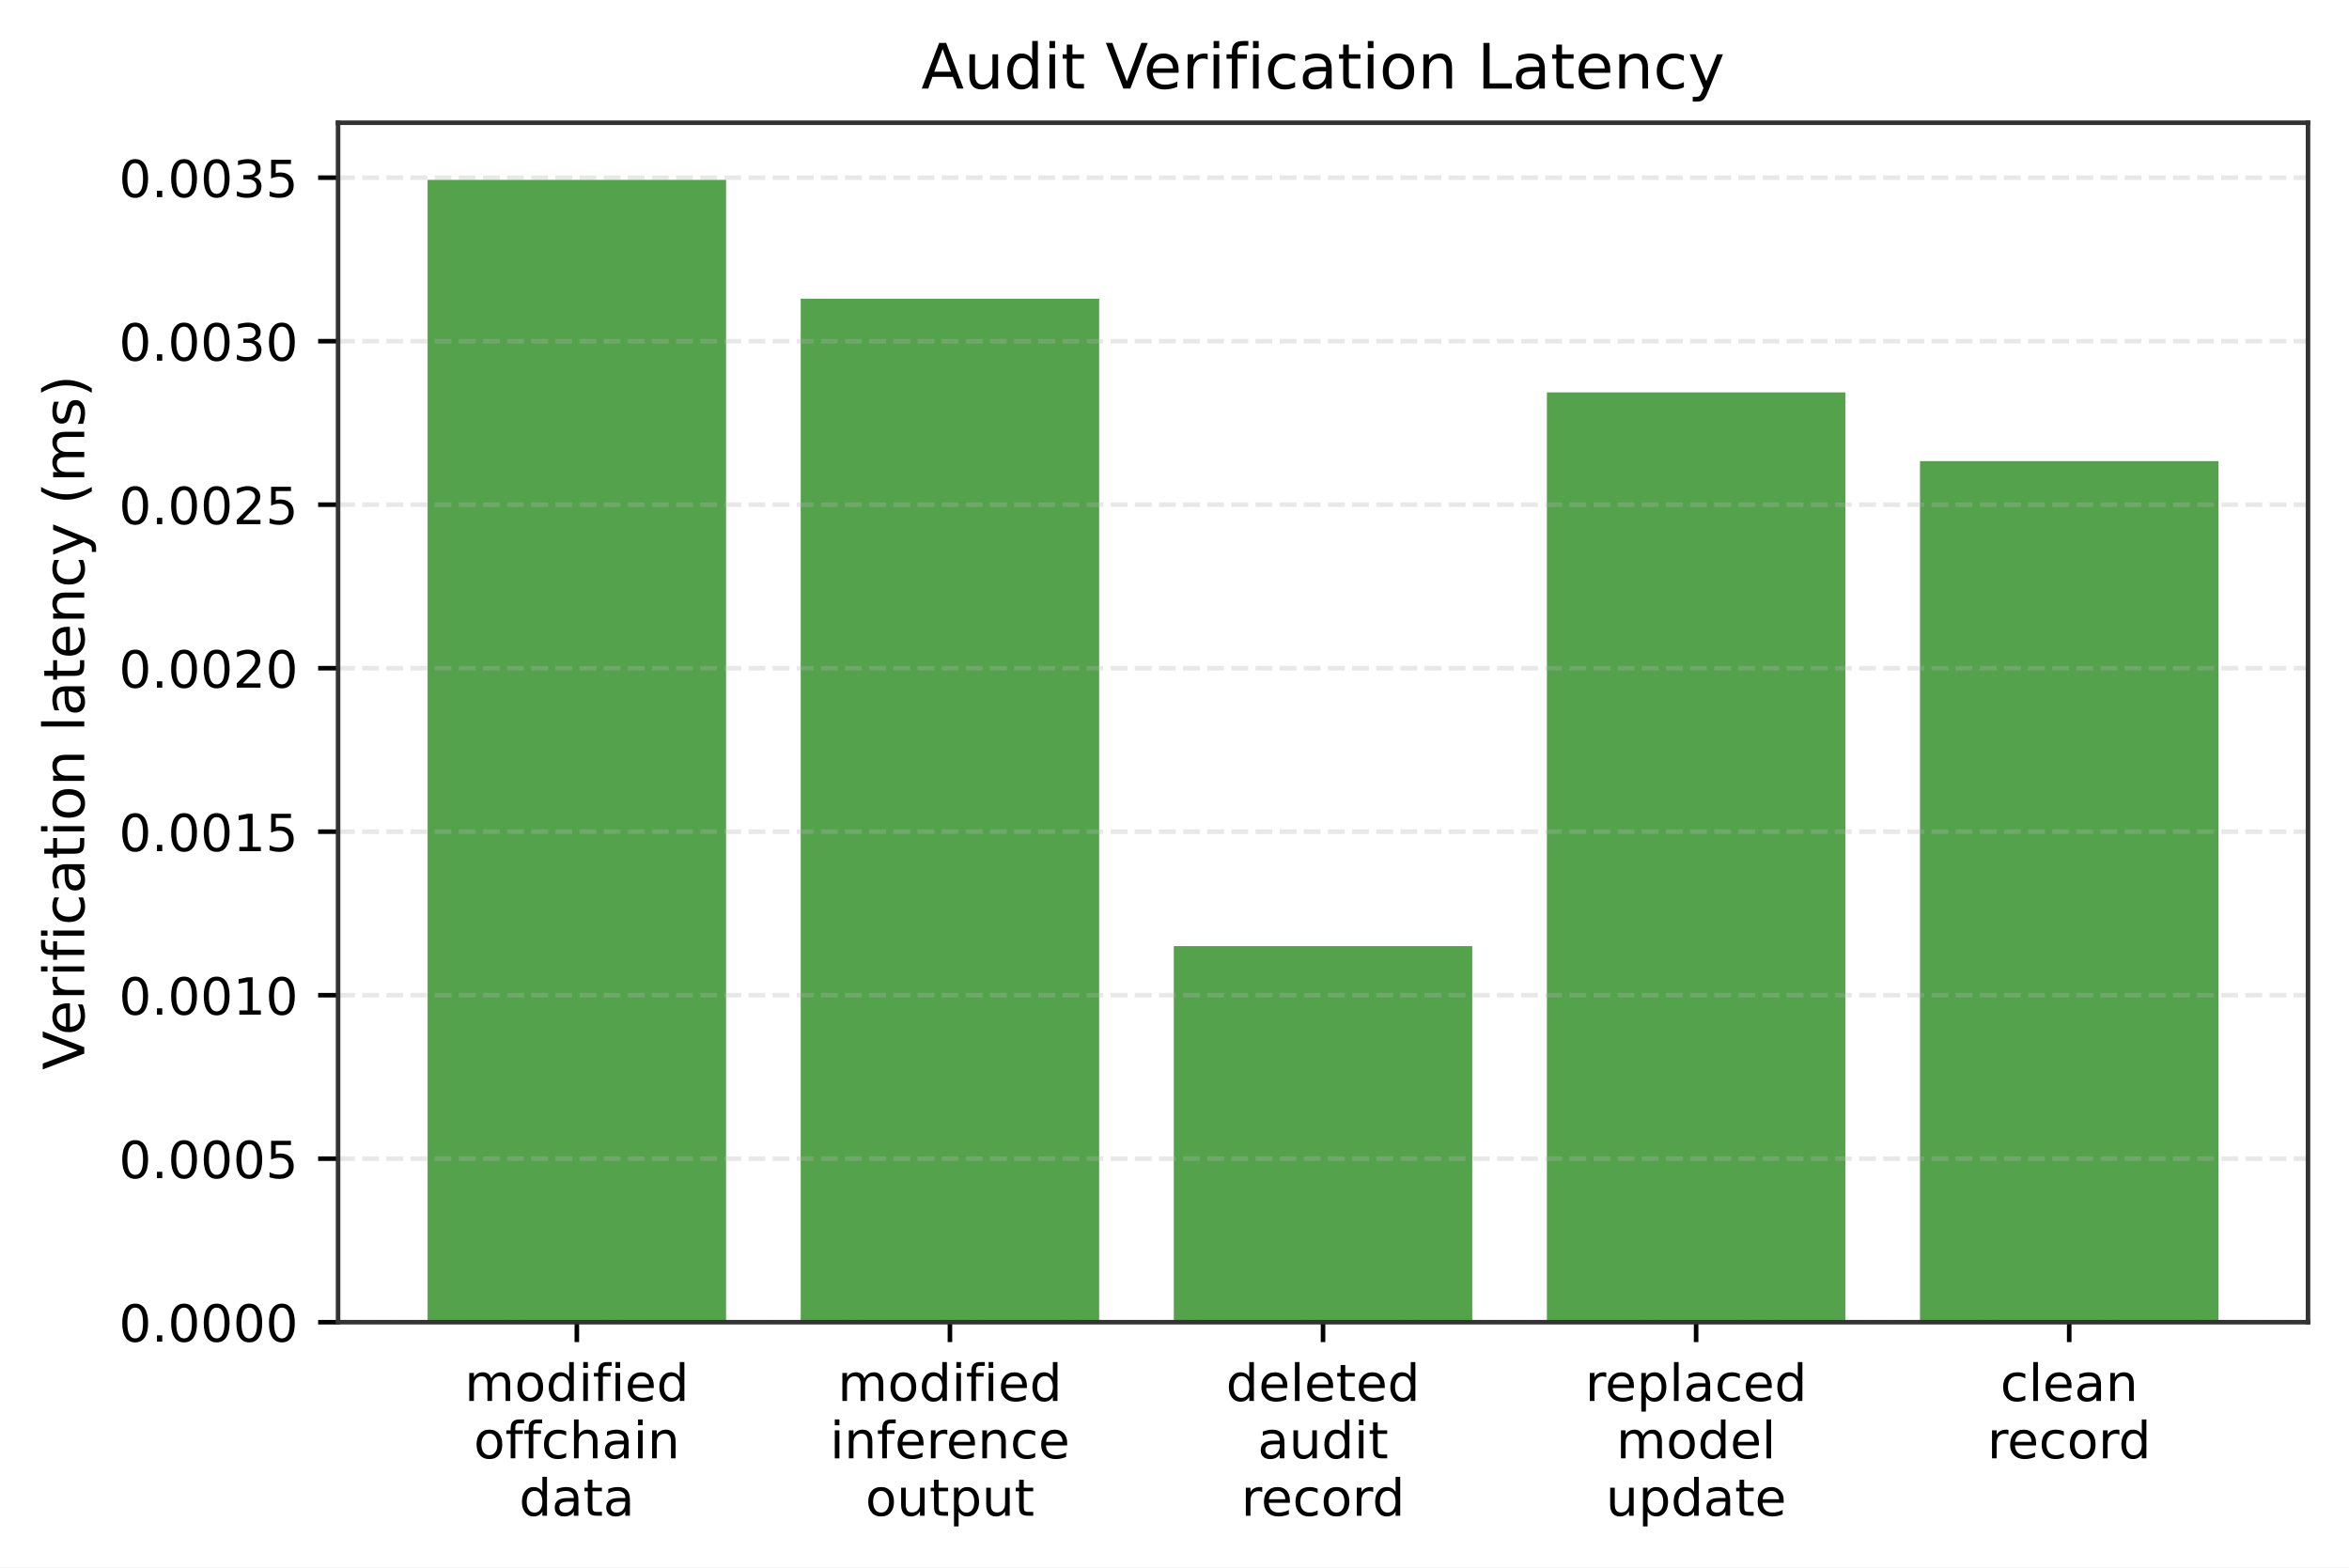
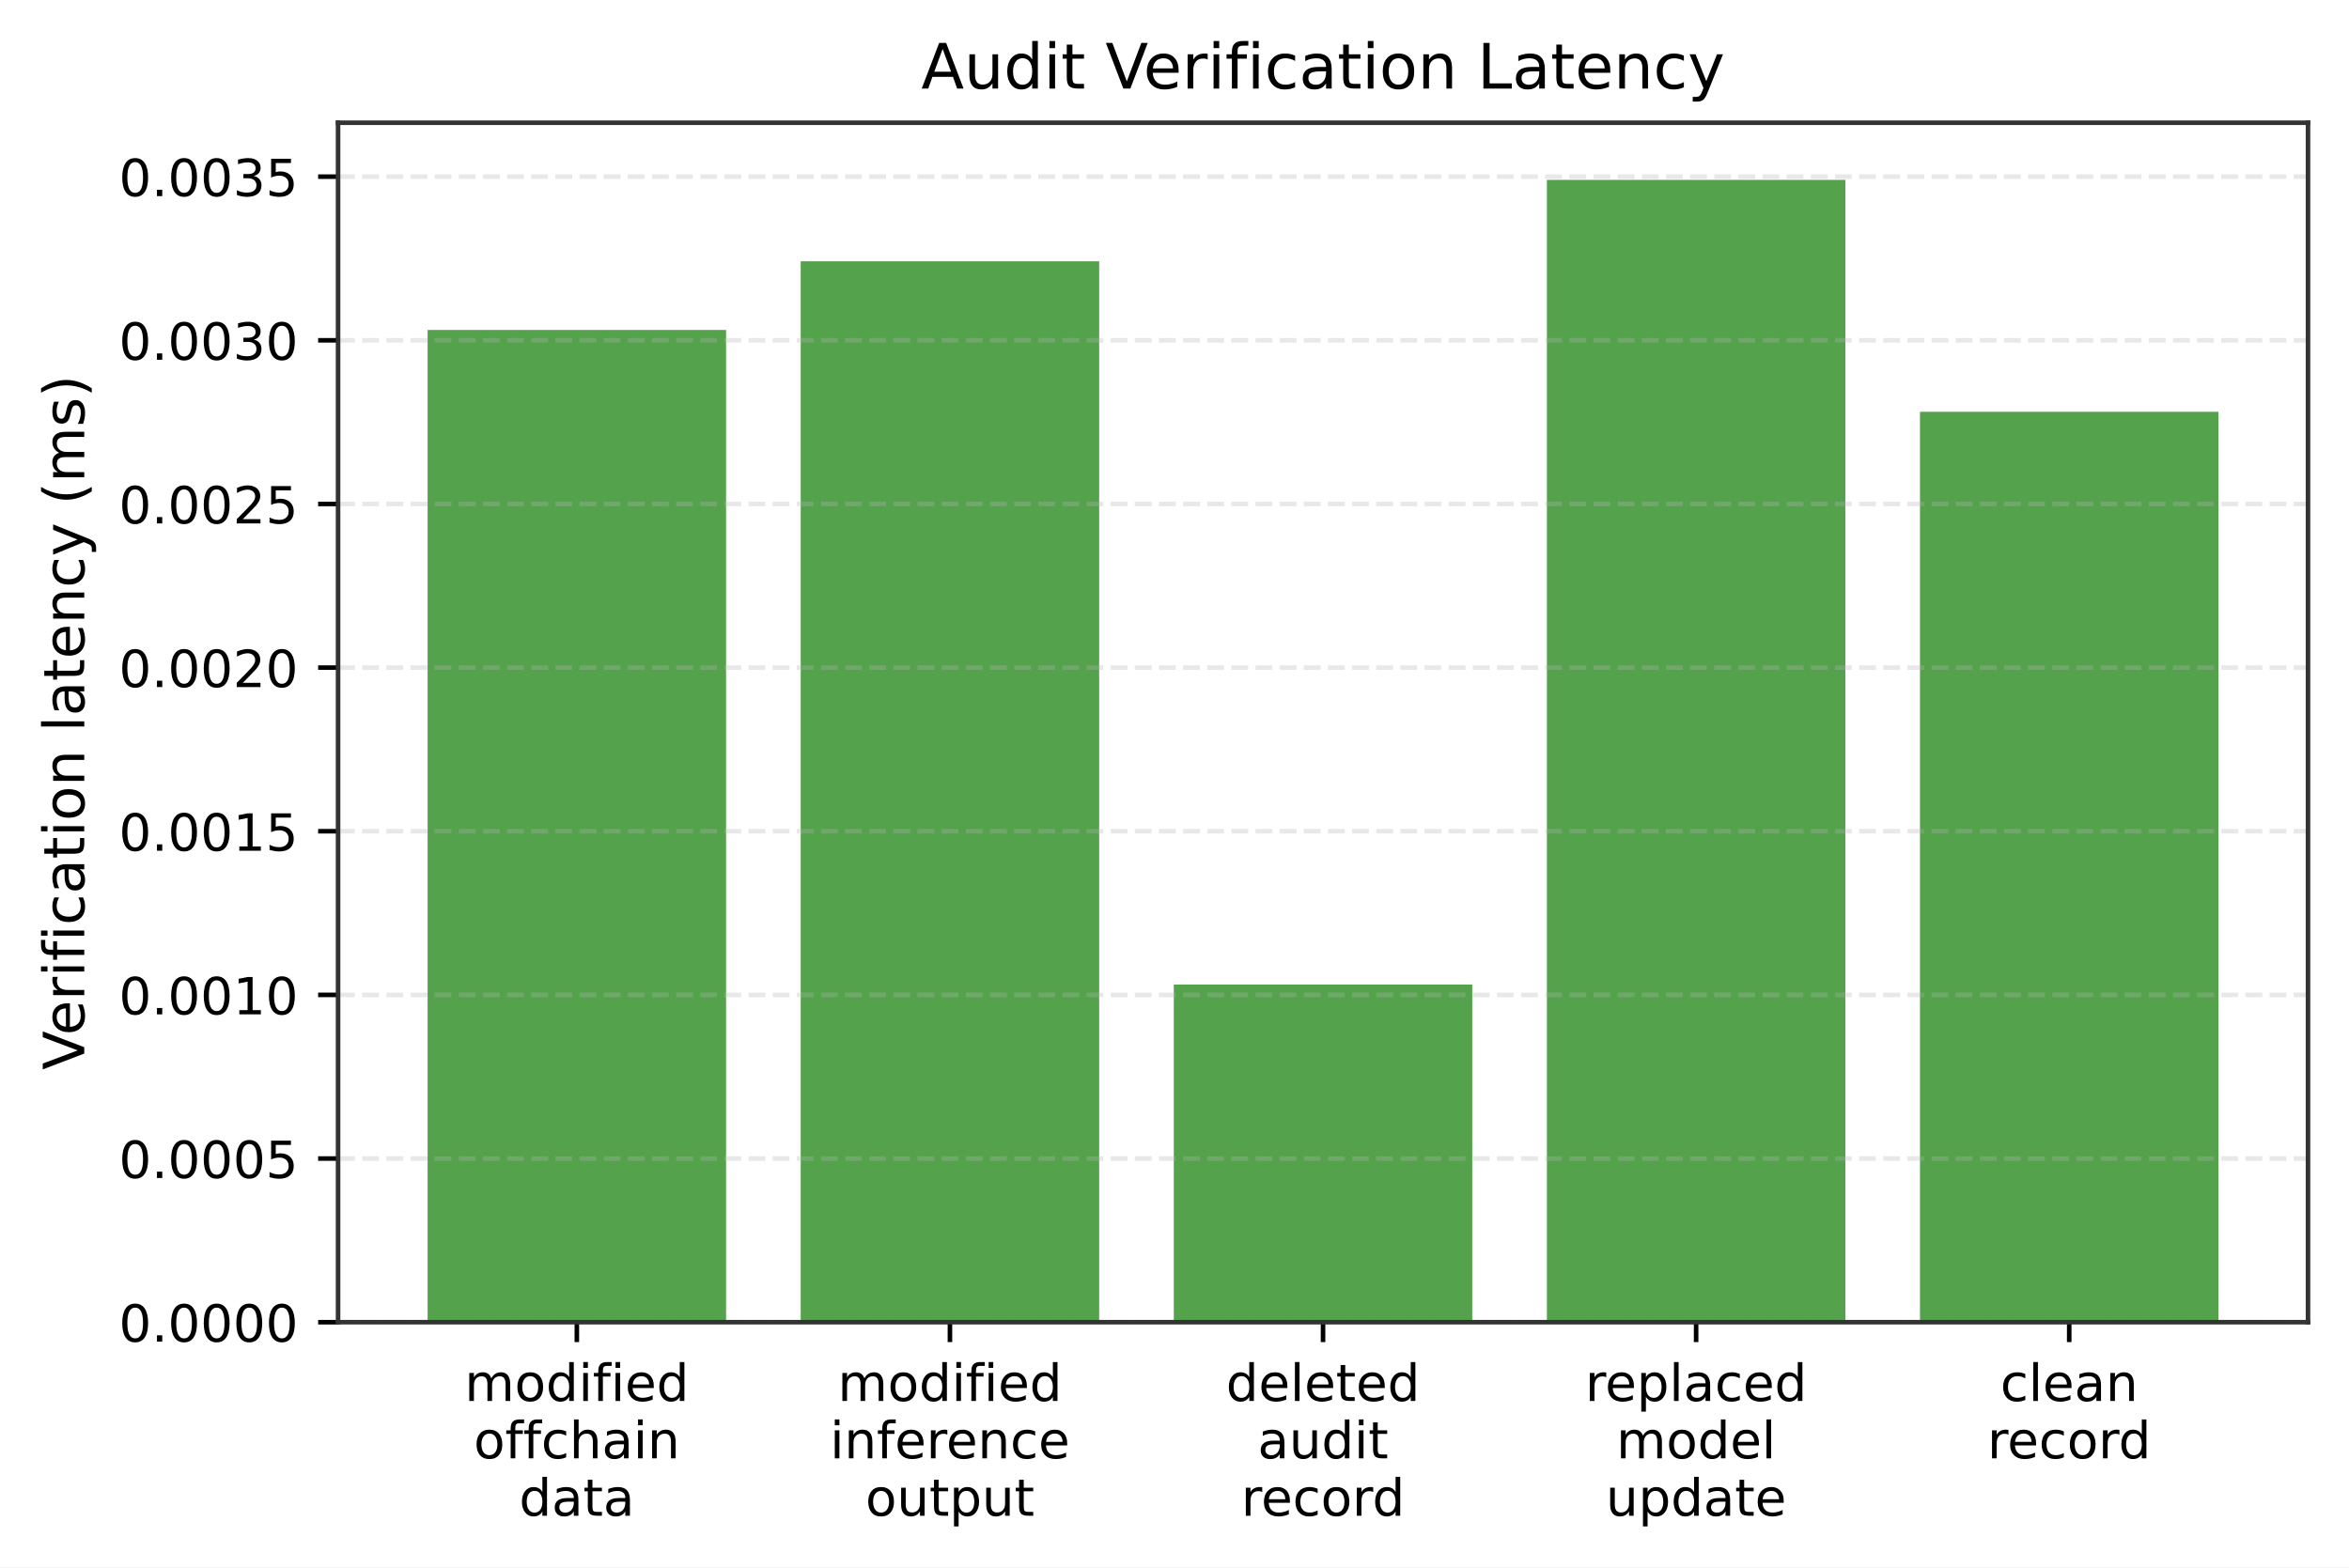
<svg xmlns="http://www.w3.org/2000/svg" xmlns:xlink="http://www.w3.org/1999/xlink" width="412.53pt" height="275.297pt" viewBox="0 0 412.53 275.297" version="1.1">
  <defs>
    <style type="text/css">*{stroke-linejoin: round; stroke-linecap: butt}</style>
  </defs>
  <g id="figure_1">
    <g id="patch_1">
      <path d="M 0 275.297  L 412.53 275.297  L 412.53 0  L 0 0  z " style="fill: #ffffff" />
    </g>
    <g id="axes_1">
      <g id="patch_2">
        <path d="M 59.37 232.23  L 405.33 232.23  L 405.33 21.558  L 59.37 21.558  z " style="fill: #ffffff" />
      </g>
      <g id="patch_3">
-         <path d="M 75.095 232.23  L 127.513 232.23  L 127.513 31.59  L 75.095 31.59  z " clip-path="url(#pdb77583ea5)" style="fill: #54a24b" />
+         <path d="M 75.095 232.23  L 127.513 232.23  L 127.513 57.956  L 75.095 57.956  z " clip-path="url(#pfa9a227dd2)" style="fill: #54a24b" />
      </g>
      <g id="patch_4">
-         <path d="M 140.618 232.23  L 193.036 232.23  L 193.036 52.459  L 140.618 52.459  z " clip-path="url(#pdb77583ea5)" style="fill: #54a24b" />
+         <path d="M 140.618 232.23  L 193.036 232.23  L 193.036 45.9  L 140.618 45.9  z " clip-path="url(#pfa9a227dd2)" style="fill: #54a24b" />
      </g>
      <g id="patch_5">
-         <path d="M 206.141 232.23  L 258.559 232.23  L 258.559 166.18  L 206.141 166.18  z " clip-path="url(#pdb77583ea5)" style="fill: #54a24b" />
+         <path d="M 206.141 232.23  L 258.559 232.23  L 258.559 172.925  L 206.141 172.925  z " clip-path="url(#pfa9a227dd2)" style="fill: #54a24b" />
      </g>
      <g id="patch_6">
-         <path d="M 271.663 232.23  L 324.082 232.23  L 324.082 68.923  L 271.663 68.923  z " clip-path="url(#pdb77583ea5)" style="fill: #54a24b" />
+         <path d="M 271.663 232.23  L 324.082 232.23  L 324.082 31.59  L 271.663 31.59  z " clip-path="url(#pfa9a227dd2)" style="fill: #54a24b" />
      </g>
      <g id="patch_7">
-         <path d="M 337.186 232.23  L 389.604 232.23  L 389.604 80.985  L 337.186 80.985  z " clip-path="url(#pdb77583ea5)" style="fill: #54a24b" />
+         <path d="M 337.186 232.23  L 389.604 232.23  L 389.604 72.33  L 337.186 72.33  z " clip-path="url(#pfa9a227dd2)" style="fill: #54a24b" />
      </g>
      <g id="matplotlib.axis_1">
        <g id="xtick_1">
          <g id="line2d_1">
            <defs>
-               <path id="mc93a5a108c" d="M 0 0  L 0 3.5  " style="stroke: #000000; stroke-width: 0.8" />
+               <path id="mc7b6592483" d="M 0 0  L 0 3.5  " style="stroke: #000000; stroke-width: 0.8" />
            </defs>
            <g>
-               <use xlink:href="#mc93a5a108c" x="101.304" y="232.23" style="stroke: #000000; stroke-width: 0.8" />
+               <use xlink:href="#mc7b6592483" x="101.304" y="232.23" style="stroke: #000000; stroke-width: 0.8" />
            </g>
          </g>
          <g id="text_1">
            <g transform="translate(81.60056 246.0689) scale(0.09 -0.09)">
              <defs>
                <path id="DejaVuSans-6d" d="M 3328 2828  Q 3544 3216 3844 3400  Q 4144 3584 4550 3584  Q 5097 3584 5394 3201  Q 5691 2819 5691 2113  L 5691 0  L 5113 0  L 5113 2094  Q 5113 2597 4934 2840  Q 4756 3084 4391 3084  Q 3944 3084 3684 2787  Q 3425 2491 3425 1978  L 3425 0  L 2847 0  L 2847 2094  Q 2847 2600 2669 2842  Q 2491 3084 2119 3084  Q 1678 3084 1418 2786  Q 1159 2488 1159 1978  L 1159 0  L 581 0  L 581 3500  L 1159 3500  L 1159 2956  Q 1356 3278 1631 3431  Q 1906 3584 2284 3584  Q 2666 3584 2933 3390  Q 3200 3197 3328 2828  z " transform="scale(0.015625)" />
                <path id="DejaVuSans-6f" d="M 1959 3097  Q 1497 3097 1228 2736  Q 959 2375 959 1747  Q 959 1119 1226 758  Q 1494 397 1959 397  Q 2419 397 2687 759  Q 2956 1122 2956 1747  Q 2956 2369 2687 2733  Q 2419 3097 1959 3097  z M 1959 3584  Q 2709 3584 3137 3096  Q 3566 2609 3566 1747  Q 3566 888 3137 398  Q 2709 -91 1959 -91  Q 1206 -91 779 398  Q 353 888 353 1747  Q 353 2609 779 3096  Q 1206 3584 1959 3584  z " transform="scale(0.015625)" />
                <path id="DejaVuSans-64" d="M 2906 2969  L 2906 4863  L 3481 4863  L 3481 0  L 2906 0  L 2906 525  Q 2725 213 2448 61  Q 2172 -91 1784 -91  Q 1150 -91 751 415  Q 353 922 353 1747  Q 353 2572 751 3078  Q 1150 3584 1784 3584  Q 2172 3584 2448 3432  Q 2725 3281 2906 2969  z M 947 1747  Q 947 1113 1208 752  Q 1469 391 1925 391  Q 2381 391 2643 752  Q 2906 1113 2906 1747  Q 2906 2381 2643 2742  Q 2381 3103 1925 3103  Q 1469 3103 1208 2742  Q 947 2381 947 1747  z " transform="scale(0.015625)" />
                <path id="DejaVuSans-69" d="M 603 3500  L 1178 3500  L 1178 0  L 603 0  L 603 3500  z M 603 4863  L 1178 4863  L 1178 4134  L 603 4134  L 603 4863  z " transform="scale(0.015625)" />
                <path id="DejaVuSans-66" d="M 2375 4863  L 2375 4384  L 1825 4384  Q 1516 4384 1395 4259  Q 1275 4134 1275 3809  L 1275 3500  L 2222 3500  L 2222 3053  L 1275 3053  L 1275 0  L 697 0  L 697 3053  L 147 3053  L 147 3500  L 697 3500  L 697 3744  Q 697 4328 969 4595  Q 1241 4863 1831 4863  L 2375 4863  z " transform="scale(0.015625)" />
                <path id="DejaVuSans-65" d="M 3597 1894  L 3597 1613  L 953 1613  Q 991 1019 1311 708  Q 1631 397 2203 397  Q 2534 397 2845 478  Q 3156 559 3463 722  L 3463 178  Q 3153 47 2828 -22  Q 2503 -91 2169 -91  Q 1331 -91 842 396  Q 353 884 353 1716  Q 353 2575 817 3079  Q 1281 3584 2069 3584  Q 2775 3584 3186 3129  Q 3597 2675 3597 1894  z M 3022 2063  Q 3016 2534 2758 2815  Q 2500 3097 2075 3097  Q 1594 3097 1305 2825  Q 1016 2553 972 2059  L 3022 2063  z " transform="scale(0.015625)" />
              </defs>
              <use xlink:href="#DejaVuSans-6d" />
              <use xlink:href="#DejaVuSans-6f" transform="translate(97.41211 0)" />
              <use xlink:href="#DejaVuSans-64" transform="translate(158.5938 0)" />
              <use xlink:href="#DejaVuSans-69" transform="translate(222.0703 0)" />
              <use xlink:href="#DejaVuSans-66" transform="translate(249.8535 0)" />
              <use xlink:href="#DejaVuSans-69" transform="translate(285.0586 0)" />
              <use xlink:href="#DejaVuSans-65" transform="translate(312.8418 0)" />
              <use xlink:href="#DejaVuSans-64" transform="translate(374.3652 0)" />
            </g>
            <g transform="translate(83.19666 256.1469) scale(0.09 -0.09)">
              <defs>
                <path id="DejaVuSans-63" d="M 3122 3366  L 3122 2828  Q 2878 2963 2633 3030  Q 2388 3097 2138 3097  Q 1578 3097 1268 2742  Q 959 2388 959 1747  Q 959 1106 1268 751  Q 1578 397 2138 397  Q 2388 397 2633 464  Q 2878 531 3122 666  L 3122 134  Q 2881 22 2623 -34  Q 2366 -91 2075 -91  Q 1284 -91 818 406  Q 353 903 353 1747  Q 353 2603 823 3093  Q 1294 3584 2113 3584  Q 2378 3584 2631 3529  Q 2884 3475 3122 3366  z " transform="scale(0.015625)" />
                <path id="DejaVuSans-68" d="M 3513 2113  L 3513 0  L 2938 0  L 2938 2094  Q 2938 2591 2744 2837  Q 2550 3084 2163 3084  Q 1697 3084 1428 2787  Q 1159 2491 1159 1978  L 1159 0  L 581 0  L 581 4863  L 1159 4863  L 1159 2956  Q 1366 3272 1645 3428  Q 1925 3584 2291 3584  Q 2894 3584 3203 3211  Q 3513 2838 3513 2113  z " transform="scale(0.015625)" />
                <path id="DejaVuSans-61" d="M 2194 1759  Q 1497 1759 1228 1600  Q 959 1441 959 1056  Q 959 750 1161 570  Q 1363 391 1709 391  Q 2188 391 2477 730  Q 2766 1069 2766 1631  L 2766 1759  L 2194 1759  z M 3341 1997  L 3341 0  L 2766 0  L 2766 531  Q 2569 213 2275 61  Q 1981 -91 1556 -91  Q 1019 -91 701 211  Q 384 513 384 1019  Q 384 1609 779 1909  Q 1175 2209 1959 2209  L 2766 2209  L 2766 2266  Q 2766 2663 2505 2880  Q 2244 3097 1772 3097  Q 1472 3097 1187 3025  Q 903 2953 641 2809  L 641 3341  Q 956 3463 1253 3523  Q 1550 3584 1831 3584  Q 2591 3584 2966 3190  Q 3341 2797 3341 1997  z " transform="scale(0.015625)" />
                <path id="DejaVuSans-6e" d="M 3513 2113  L 3513 0  L 2938 0  L 2938 2094  Q 2938 2591 2744 2837  Q 2550 3084 2163 3084  Q 1697 3084 1428 2787  Q 1159 2491 1159 1978  L 1159 0  L 581 0  L 581 3500  L 1159 3500  L 1159 2956  Q 1366 3272 1645 3428  Q 1925 3584 2291 3584  Q 2894 3584 3203 3211  Q 3513 2838 3513 2113  z " transform="scale(0.015625)" />
              </defs>
              <use xlink:href="#DejaVuSans-6f" />
              <use xlink:href="#DejaVuSans-66" transform="translate(61.18164 0)" />
              <use xlink:href="#DejaVuSans-66" transform="translate(96.38672 0)" />
              <use xlink:href="#DejaVuSans-63" transform="translate(131.5918 0)" />
              <use xlink:href="#DejaVuSans-68" transform="translate(186.5723 0)" />
              <use xlink:href="#DejaVuSans-61" transform="translate(249.9512 0)" />
              <use xlink:href="#DejaVuSans-69" transform="translate(311.2305 0)" />
              <use xlink:href="#DejaVuSans-6e" transform="translate(339.0137 0)" />
            </g>
            <g transform="translate(91.16798 266.2249) scale(0.09 -0.09)">
              <defs>
                <path id="DejaVuSans-74" d="M 1172 4494  L 1172 3500  L 2356 3500  L 2356 3053  L 1172 3053  L 1172 1153  Q 1172 725 1289 603  Q 1406 481 1766 481  L 2356 481  L 2356 0  L 1766 0  Q 1100 0 847 248  Q 594 497 594 1153  L 594 3053  L 172 3053  L 172 3500  L 594 3500  L 594 4494  L 1172 4494  z " transform="scale(0.015625)" />
              </defs>
              <use xlink:href="#DejaVuSans-64" />
              <use xlink:href="#DejaVuSans-61" transform="translate(63.47656 0)" />
              <use xlink:href="#DejaVuSans-74" transform="translate(124.7559 0)" />
              <use xlink:href="#DejaVuSans-61" transform="translate(163.9648 0)" />
            </g>
          </g>
        </g>
        <g id="xtick_2">
          <g id="line2d_2">
            <g>
-               <use xlink:href="#mc93a5a108c" x="166.827" y="232.23" style="stroke: #000000; stroke-width: 0.8" />
+               <use xlink:href="#mc7b6592483" x="166.827" y="232.23" style="stroke: #000000; stroke-width: 0.8" />
            </g>
          </g>
          <g id="text_2">
            <g transform="translate(147.1233 246.0689) scale(0.09 -0.09)">
              <use xlink:href="#DejaVuSans-6d" />
              <use xlink:href="#DejaVuSans-6f" transform="translate(97.41211 0)" />
              <use xlink:href="#DejaVuSans-64" transform="translate(158.5938 0)" />
              <use xlink:href="#DejaVuSans-69" transform="translate(222.0703 0)" />
              <use xlink:href="#DejaVuSans-66" transform="translate(249.8535 0)" />
              <use xlink:href="#DejaVuSans-69" transform="translate(285.0586 0)" />
              <use xlink:href="#DejaVuSans-65" transform="translate(312.8418 0)" />
              <use xlink:href="#DejaVuSans-64" transform="translate(374.3652 0)" />
            </g>
            <g transform="translate(145.7592 256.1469) scale(0.09 -0.09)">
              <defs>
                <path id="DejaVuSans-72" d="M 2631 2963  Q 2534 3019 2420 3045  Q 2306 3072 2169 3072  Q 1681 3072 1420 2755  Q 1159 2438 1159 1844  L 1159 0  L 581 0  L 581 3500  L 1159 3500  L 1159 2956  Q 1341 3275 1631 3429  Q 1922 3584 2338 3584  Q 2397 3584 2469 3576  Q 2541 3569 2628 3553  L 2631 2963  z " transform="scale(0.015625)" />
              </defs>
              <use xlink:href="#DejaVuSans-69" />
              <use xlink:href="#DejaVuSans-6e" transform="translate(27.7832 0)" />
              <use xlink:href="#DejaVuSans-66" transform="translate(91.16211 0)" />
              <use xlink:href="#DejaVuSans-65" transform="translate(126.3672 0)" />
              <use xlink:href="#DejaVuSans-72" transform="translate(187.8906 0)" />
              <use xlink:href="#DejaVuSans-65" transform="translate(226.7539 0)" />
              <use xlink:href="#DejaVuSans-6e" transform="translate(288.2773 0)" />
              <use xlink:href="#DejaVuSans-63" transform="translate(351.6562 0)" />
              <use xlink:href="#DejaVuSans-65" transform="translate(406.6367 0)" />
            </g>
            <g transform="translate(151.9847 266.2249) scale(0.09 -0.09)">
              <defs>
                <path id="DejaVuSans-75" d="M 544 1381  L 544 3500  L 1119 3500  L 1119 1403  Q 1119 906 1312 657  Q 1506 409 1894 409  Q 2359 409 2629 706  Q 2900 1003 2900 1516  L 2900 3500  L 3475 3500  L 3475 0  L 2900 0  L 2900 538  Q 2691 219 2414 64  Q 2138 -91 1772 -91  Q 1169 -91 856 284  Q 544 659 544 1381  z M 1991 3584  L 1991 3584  z " transform="scale(0.015625)" />
                <path id="DejaVuSans-70" d="M 1159 525  L 1159 -1331  L 581 -1331  L 581 3500  L 1159 3500  L 1159 2969  Q 1341 3281 1617 3432  Q 1894 3584 2278 3584  Q 2916 3584 3314 3078  Q 3713 2572 3713 1747  Q 3713 922 3314 415  Q 2916 -91 2278 -91  Q 1894 -91 1617 61  Q 1341 213 1159 525  z M 3116 1747  Q 3116 2381 2855 2742  Q 2594 3103 2138 3103  Q 1681 3103 1420 2742  Q 1159 2381 1159 1747  Q 1159 1113 1420 752  Q 1681 391 2138 391  Q 2594 391 2855 752  Q 3116 1113 3116 1747  z " transform="scale(0.015625)" />
              </defs>
              <use xlink:href="#DejaVuSans-6f" />
              <use xlink:href="#DejaVuSans-75" transform="translate(61.18164 0)" />
              <use xlink:href="#DejaVuSans-74" transform="translate(124.5605 0)" />
              <use xlink:href="#DejaVuSans-70" transform="translate(163.7695 0)" />
              <use xlink:href="#DejaVuSans-75" transform="translate(227.2461 0)" />
              <use xlink:href="#DejaVuSans-74" transform="translate(290.625 0)" />
            </g>
          </g>
        </g>
        <g id="xtick_3">
          <g id="line2d_3">
            <g>
-               <use xlink:href="#mc93a5a108c" x="232.35" y="232.23" style="stroke: #000000; stroke-width: 0.8" />
+               <use xlink:href="#mc7b6592483" x="232.35" y="232.23" style="stroke: #000000; stroke-width: 0.8" />
            </g>
          </g>
          <g id="text_3">
            <g transform="translate(215.3151 246.0689) scale(0.09 -0.09)">
              <defs>
                <path id="DejaVuSans-6c" d="M 603 4863  L 1178 4863  L 1178 0  L 603 0  L 603 4863  z " transform="scale(0.015625)" />
              </defs>
              <use xlink:href="#DejaVuSans-64" />
              <use xlink:href="#DejaVuSans-65" transform="translate(63.47656 0)" />
              <use xlink:href="#DejaVuSans-6c" transform="translate(125 0)" />
              <use xlink:href="#DejaVuSans-65" transform="translate(152.7832 0)" />
              <use xlink:href="#DejaVuSans-74" transform="translate(214.3066 0)" />
              <use xlink:href="#DejaVuSans-65" transform="translate(253.5156 0)" />
              <use xlink:href="#DejaVuSans-64" transform="translate(315.0391 0)" />
            </g>
            <g transform="translate(220.8691 256.1469) scale(0.09 -0.09)">
              <use xlink:href="#DejaVuSans-61" />
              <use xlink:href="#DejaVuSans-75" transform="translate(61.2793 0)" />
              <use xlink:href="#DejaVuSans-64" transform="translate(124.6582 0)" />
              <use xlink:href="#DejaVuSans-69" transform="translate(188.1348 0)" />
              <use xlink:href="#DejaVuSans-74" transform="translate(215.918 0)" />
            </g>
            <g transform="translate(217.9764 266.2249) scale(0.09 -0.09)">
              <use xlink:href="#DejaVuSans-72" />
              <use xlink:href="#DejaVuSans-65" transform="translate(38.86328 0)" />
              <use xlink:href="#DejaVuSans-63" transform="translate(100.3867 0)" />
              <use xlink:href="#DejaVuSans-6f" transform="translate(155.3672 0)" />
              <use xlink:href="#DejaVuSans-72" transform="translate(216.5488 0)" />
              <use xlink:href="#DejaVuSans-64" transform="translate(255.9121 0)" />
            </g>
          </g>
        </g>
        <g id="xtick_4">
          <g id="line2d_4">
            <g>
-               <use xlink:href="#mc93a5a108c" x="297.872" y="232.23" style="stroke: #000000; stroke-width: 0.8" />
+               <use xlink:href="#mc7b6592483" x="297.872" y="232.23" style="stroke: #000000; stroke-width: 0.8" />
            </g>
          </g>
          <g id="text_4">
            <g transform="translate(278.3902 246.0689) scale(0.09 -0.09)">
              <use xlink:href="#DejaVuSans-72" />
              <use xlink:href="#DejaVuSans-65" transform="translate(38.86328 0)" />
              <use xlink:href="#DejaVuSans-70" transform="translate(100.3867 0)" />
              <use xlink:href="#DejaVuSans-6c" transform="translate(163.8633 0)" />
              <use xlink:href="#DejaVuSans-61" transform="translate(191.6465 0)" />
              <use xlink:href="#DejaVuSans-63" transform="translate(252.9258 0)" />
              <use xlink:href="#DejaVuSans-65" transform="translate(307.9062 0)" />
              <use xlink:href="#DejaVuSans-64" transform="translate(369.4297 0)" />
            </g>
            <g transform="translate(283.8598 256.1469) scale(0.09 -0.09)">
              <use xlink:href="#DejaVuSans-6d" />
              <use xlink:href="#DejaVuSans-6f" transform="translate(97.41211 0)" />
              <use xlink:href="#DejaVuSans-64" transform="translate(158.5938 0)" />
              <use xlink:href="#DejaVuSans-65" transform="translate(222.0703 0)" />
              <use xlink:href="#DejaVuSans-6c" transform="translate(283.5938 0)" />
            </g>
            <g transform="translate(282.0162 266.2249) scale(0.09 -0.09)">
              <use xlink:href="#DejaVuSans-75" />
              <use xlink:href="#DejaVuSans-70" transform="translate(63.37891 0)" />
              <use xlink:href="#DejaVuSans-64" transform="translate(126.8555 0)" />
              <use xlink:href="#DejaVuSans-61" transform="translate(190.332 0)" />
              <use xlink:href="#DejaVuSans-74" transform="translate(251.6113 0)" />
              <use xlink:href="#DejaVuSans-65" transform="translate(290.8203 0)" />
            </g>
          </g>
        </g>
        <g id="xtick_5">
          <g id="line2d_5">
            <g>
-               <use xlink:href="#mc93a5a108c" x="363.395" y="232.23" style="stroke: #000000; stroke-width: 0.8" />
+               <use xlink:href="#mc7b6592483" x="363.395" y="232.23" style="stroke: #000000; stroke-width: 0.8" />
            </g>
          </g>
          <g id="text_5">
            <g transform="translate(351.2923 246.0689) scale(0.09 -0.09)">
              <use xlink:href="#DejaVuSans-63" />
              <use xlink:href="#DejaVuSans-6c" transform="translate(54.98047 0)" />
              <use xlink:href="#DejaVuSans-65" transform="translate(82.76367 0)" />
              <use xlink:href="#DejaVuSans-61" transform="translate(144.2871 0)" />
              <use xlink:href="#DejaVuSans-6e" transform="translate(205.5664 0)" />
            </g>
            <g transform="translate(349.0219 256.1469) scale(0.09 -0.09)">
              <use xlink:href="#DejaVuSans-72" />
              <use xlink:href="#DejaVuSans-65" transform="translate(38.86328 0)" />
              <use xlink:href="#DejaVuSans-63" transform="translate(100.3867 0)" />
              <use xlink:href="#DejaVuSans-6f" transform="translate(155.3672 0)" />
              <use xlink:href="#DejaVuSans-72" transform="translate(216.5488 0)" />
              <use xlink:href="#DejaVuSans-64" transform="translate(255.9121 0)" />
            </g>
          </g>
        </g>
      </g>
      <g id="matplotlib.axis_2">
        <g id="ytick_1">
          <g id="line2d_6">
-             <path d="M 59.37 232.23  L 405.33 232.23  " clip-path="url(#pdb77583ea5)" style="fill: none; stroke-dasharray: 2.96,1.28; stroke-dashoffset: 0; stroke: #b0b0b0; stroke-opacity: 0.3; stroke-width: 0.8" />
+             <path d="M 59.37 232.23  L 405.33 232.23  " clip-path="url(#pfa9a227dd2)" style="fill: none; stroke-dasharray: 2.96,1.28; stroke-dashoffset: 0; stroke: #b0b0b0; stroke-opacity: 0.3; stroke-width: 0.8" />
          </g>
          <g id="line2d_7">
            <defs>
-               <path id="m4ce078e94b" d="M 0 0  L -3.5 0  " style="stroke: #000000; stroke-width: 0.8" />
+               <path id="mda82643024" d="M 0 0  L -3.5 0  " style="stroke: #000000; stroke-width: 0.8" />
            </defs>
            <g>
-               <use xlink:href="#m4ce078e94b" x="59.37" y="232.23" style="stroke: #000000; stroke-width: 0.8" />
+               <use xlink:href="#mda82643024" x="59.37" y="232.23" style="stroke: #000000; stroke-width: 0.8" />
            </g>
          </g>
          <g id="text_6">
            <g transform="translate(20.87813 235.6496) scale(0.09 -0.09)">
              <defs>
                <path id="DejaVuSans-30" d="M 2034 4250  Q 1547 4250 1301 3770  Q 1056 3291 1056 2328  Q 1056 1369 1301 889  Q 1547 409 2034 409  Q 2525 409 2770 889  Q 3016 1369 3016 2328  Q 3016 3291 2770 3770  Q 2525 4250 2034 4250  z M 2034 4750  Q 2819 4750 3233 4129  Q 3647 3509 3647 2328  Q 3647 1150 3233 529  Q 2819 -91 2034 -91  Q 1250 -91 836 529  Q 422 1150 422 2328  Q 422 3509 836 4129  Q 1250 4750 2034 4750  z " transform="scale(0.015625)" />
                <path id="DejaVuSans-2e" d="M 684 794  L 1344 794  L 1344 0  L 684 0  L 684 794  z " transform="scale(0.015625)" />
              </defs>
              <use xlink:href="#DejaVuSans-30" />
              <use xlink:href="#DejaVuSans-2e" transform="translate(63.62305 0)" />
              <use xlink:href="#DejaVuSans-30" transform="translate(95.41016 0)" />
              <use xlink:href="#DejaVuSans-30" transform="translate(159.0332 0)" />
              <use xlink:href="#DejaVuSans-30" transform="translate(222.6562 0)" />
              <use xlink:href="#DejaVuSans-30" transform="translate(286.2793 0)" />
            </g>
          </g>
        </g>
        <g id="ytick_2">
          <g id="line2d_8">
-             <path d="M 59.37 203.513  L 405.33 203.513  " clip-path="url(#pdb77583ea5)" style="fill: none; stroke-dasharray: 2.96,1.28; stroke-dashoffset: 0; stroke: #b0b0b0; stroke-opacity: 0.3; stroke-width: 0.8" />
+             <path d="M 59.37 203.487  L 405.33 203.487  " clip-path="url(#pfa9a227dd2)" style="fill: none; stroke-dasharray: 2.96,1.28; stroke-dashoffset: 0; stroke: #b0b0b0; stroke-opacity: 0.3; stroke-width: 0.8" />
          </g>
          <g id="line2d_9">
            <g>
-               <use xlink:href="#m4ce078e94b" x="59.37" y="203.513" style="stroke: #000000; stroke-width: 0.8" />
+               <use xlink:href="#mda82643024" x="59.37" y="203.487" style="stroke: #000000; stroke-width: 0.8" />
            </g>
          </g>
          <g id="text_7">
-             <g transform="translate(20.87813 206.9321) scale(0.09 -0.09)">
+             <g transform="translate(20.87813 206.9064) scale(0.09 -0.09)">
              <defs>
                <path id="DejaVuSans-35" d="M 691 4666  L 3169 4666  L 3169 4134  L 1269 4134  L 1269 2991  Q 1406 3038 1543 3061  Q 1681 3084 1819 3084  Q 2600 3084 3056 2656  Q 3513 2228 3513 1497  Q 3513 744 3044 326  Q 2575 -91 1722 -91  Q 1428 -91 1123 -41  Q 819 9 494 109  L 494 744  Q 775 591 1075 516  Q 1375 441 1709 441  Q 2250 441 2565 725  Q 2881 1009 2881 1497  Q 2881 1984 2565 2268  Q 2250 2553 1709 2553  Q 1456 2553 1204 2497  Q 953 2441 691 2322  L 691 4666  z " transform="scale(0.015625)" />
              </defs>
              <use xlink:href="#DejaVuSans-30" />
              <use xlink:href="#DejaVuSans-2e" transform="translate(63.62305 0)" />
              <use xlink:href="#DejaVuSans-30" transform="translate(95.41016 0)" />
              <use xlink:href="#DejaVuSans-30" transform="translate(159.0332 0)" />
              <use xlink:href="#DejaVuSans-30" transform="translate(222.6562 0)" />
              <use xlink:href="#DejaVuSans-35" transform="translate(286.2793 0)" />
            </g>
          </g>
        </g>
        <g id="ytick_3">
          <g id="line2d_10">
-             <path d="M 59.37 174.795  L 405.33 174.795  " clip-path="url(#pdb77583ea5)" style="fill: none; stroke-dasharray: 2.96,1.28; stroke-dashoffset: 0; stroke: #b0b0b0; stroke-opacity: 0.3; stroke-width: 0.8" />
+             <path d="M 59.37 174.744  L 405.33 174.744  " clip-path="url(#pfa9a227dd2)" style="fill: none; stroke-dasharray: 2.96,1.28; stroke-dashoffset: 0; stroke: #b0b0b0; stroke-opacity: 0.3; stroke-width: 0.8" />
          </g>
          <g id="line2d_11">
            <g>
-               <use xlink:href="#m4ce078e94b" x="59.37" y="174.795" style="stroke: #000000; stroke-width: 0.8" />
+               <use xlink:href="#mda82643024" x="59.37" y="174.744" style="stroke: #000000; stroke-width: 0.8" />
            </g>
          </g>
          <g id="text_8">
-             <g transform="translate(20.87813 178.2146) scale(0.09 -0.09)">
+             <g transform="translate(20.87813 178.1633) scale(0.09 -0.09)">
              <defs>
                <path id="DejaVuSans-31" d="M 794 531  L 1825 531  L 1825 4091  L 703 3866  L 703 4441  L 1819 4666  L 2450 4666  L 2450 531  L 3481 531  L 3481 0  L 794 0  L 794 531  z " transform="scale(0.015625)" />
              </defs>
              <use xlink:href="#DejaVuSans-30" />
              <use xlink:href="#DejaVuSans-2e" transform="translate(63.62305 0)" />
              <use xlink:href="#DejaVuSans-30" transform="translate(95.41016 0)" />
              <use xlink:href="#DejaVuSans-30" transform="translate(159.0332 0)" />
              <use xlink:href="#DejaVuSans-31" transform="translate(222.6562 0)" />
              <use xlink:href="#DejaVuSans-30" transform="translate(286.2793 0)" />
            </g>
          </g>
        </g>
        <g id="ytick_4">
          <g id="line2d_12">
-             <path d="M 59.37 146.078  L 405.33 146.078  " clip-path="url(#pdb77583ea5)" style="fill: none; stroke-dasharray: 2.96,1.28; stroke-dashoffset: 0; stroke: #b0b0b0; stroke-opacity: 0.3; stroke-width: 0.8" />
+             <path d="M 59.37 146.001  L 405.33 146.001  " clip-path="url(#pfa9a227dd2)" style="fill: none; stroke-dasharray: 2.96,1.28; stroke-dashoffset: 0; stroke: #b0b0b0; stroke-opacity: 0.3; stroke-width: 0.8" />
          </g>
          <g id="line2d_13">
            <g>
-               <use xlink:href="#m4ce078e94b" x="59.37" y="146.078" style="stroke: #000000; stroke-width: 0.8" />
+               <use xlink:href="#mda82643024" x="59.37" y="146.001" style="stroke: #000000; stroke-width: 0.8" />
            </g>
          </g>
          <g id="text_9">
-             <g transform="translate(20.87813 149.4971) scale(0.09 -0.09)">
+             <g transform="translate(20.87813 149.4202) scale(0.09 -0.09)">
              <use xlink:href="#DejaVuSans-30" />
              <use xlink:href="#DejaVuSans-2e" transform="translate(63.62305 0)" />
              <use xlink:href="#DejaVuSans-30" transform="translate(95.41016 0)" />
              <use xlink:href="#DejaVuSans-30" transform="translate(159.0332 0)" />
              <use xlink:href="#DejaVuSans-31" transform="translate(222.6562 0)" />
              <use xlink:href="#DejaVuSans-35" transform="translate(286.2793 0)" />
            </g>
          </g>
        </g>
        <g id="ytick_5">
          <g id="line2d_14">
-             <path d="M 59.37 117.36  L 405.33 117.36  " clip-path="url(#pdb77583ea5)" style="fill: none; stroke-dasharray: 2.96,1.28; stroke-dashoffset: 0; stroke: #b0b0b0; stroke-opacity: 0.3; stroke-width: 0.8" />
+             <path d="M 59.37 117.258  L 405.33 117.258  " clip-path="url(#pfa9a227dd2)" style="fill: none; stroke-dasharray: 2.96,1.28; stroke-dashoffset: 0; stroke: #b0b0b0; stroke-opacity: 0.3; stroke-width: 0.8" />
          </g>
          <g id="line2d_15">
            <g>
-               <use xlink:href="#m4ce078e94b" x="59.37" y="117.36" style="stroke: #000000; stroke-width: 0.8" />
+               <use xlink:href="#mda82643024" x="59.37" y="117.258" style="stroke: #000000; stroke-width: 0.8" />
            </g>
          </g>
          <g id="text_10">
-             <g transform="translate(20.87813 120.7796) scale(0.09 -0.09)">
+             <g transform="translate(20.87813 120.677) scale(0.09 -0.09)">
              <defs>
                <path id="DejaVuSans-32" d="M 1228 531  L 3431 531  L 3431 0  L 469 0  L 469 531  Q 828 903 1448 1529  Q 2069 2156 2228 2338  Q 2531 2678 2651 2914  Q 2772 3150 2772 3378  Q 2772 3750 2511 3984  Q 2250 4219 1831 4219  Q 1534 4219 1204 4116  Q 875 4013 500 3803  L 500 4441  Q 881 4594 1212 4672  Q 1544 4750 1819 4750  Q 2544 4750 2975 4387  Q 3406 4025 3406 3419  Q 3406 3131 3298 2873  Q 3191 2616 2906 2266  Q 2828 2175 2409 1742  Q 1991 1309 1228 531  z " transform="scale(0.015625)" />
              </defs>
              <use xlink:href="#DejaVuSans-30" />
              <use xlink:href="#DejaVuSans-2e" transform="translate(63.62305 0)" />
              <use xlink:href="#DejaVuSans-30" transform="translate(95.41016 0)" />
              <use xlink:href="#DejaVuSans-30" transform="translate(159.0332 0)" />
              <use xlink:href="#DejaVuSans-32" transform="translate(222.6562 0)" />
              <use xlink:href="#DejaVuSans-30" transform="translate(286.2793 0)" />
            </g>
          </g>
        </g>
        <g id="ytick_6">
          <g id="line2d_16">
-             <path d="M 59.37 88.643  L 405.33 88.643  " clip-path="url(#pdb77583ea5)" style="fill: none; stroke-dasharray: 2.96,1.28; stroke-dashoffset: 0; stroke: #b0b0b0; stroke-opacity: 0.3; stroke-width: 0.8" />
+             <path d="M 59.37 88.515  L 405.33 88.515  " clip-path="url(#pfa9a227dd2)" style="fill: none; stroke-dasharray: 2.96,1.28; stroke-dashoffset: 0; stroke: #b0b0b0; stroke-opacity: 0.3; stroke-width: 0.8" />
          </g>
          <g id="line2d_17">
            <g>
-               <use xlink:href="#m4ce078e94b" x="59.37" y="88.643" style="stroke: #000000; stroke-width: 0.8" />
+               <use xlink:href="#mda82643024" x="59.37" y="88.515" style="stroke: #000000; stroke-width: 0.8" />
            </g>
          </g>
          <g id="text_11">
-             <g transform="translate(20.87813 92.06209) scale(0.09 -0.09)">
+             <g transform="translate(20.87813 91.93389) scale(0.09 -0.09)">
              <use xlink:href="#DejaVuSans-30" />
              <use xlink:href="#DejaVuSans-2e" transform="translate(63.62305 0)" />
              <use xlink:href="#DejaVuSans-30" transform="translate(95.41016 0)" />
              <use xlink:href="#DejaVuSans-30" transform="translate(159.0332 0)" />
              <use xlink:href="#DejaVuSans-32" transform="translate(222.6562 0)" />
              <use xlink:href="#DejaVuSans-35" transform="translate(286.2793 0)" />
            </g>
          </g>
        </g>
        <g id="ytick_7">
          <g id="line2d_18">
-             <path d="M 59.37 59.925  L 405.33 59.925  " clip-path="url(#pdb77583ea5)" style="fill: none; stroke-dasharray: 2.96,1.28; stroke-dashoffset: 0; stroke: #b0b0b0; stroke-opacity: 0.3; stroke-width: 0.8" />
+             <path d="M 59.37 59.771  L 405.33 59.771  " clip-path="url(#pfa9a227dd2)" style="fill: none; stroke-dasharray: 2.96,1.28; stroke-dashoffset: 0; stroke: #b0b0b0; stroke-opacity: 0.3; stroke-width: 0.8" />
          </g>
          <g id="line2d_19">
            <g>
-               <use xlink:href="#m4ce078e94b" x="59.37" y="59.925" style="stroke: #000000; stroke-width: 0.8" />
+               <use xlink:href="#mda82643024" x="59.37" y="59.771" style="stroke: #000000; stroke-width: 0.8" />
            </g>
          </g>
          <g id="text_12">
-             <g transform="translate(20.87813 63.34459) scale(0.09 -0.09)">
+             <g transform="translate(20.87813 63.19076) scale(0.09 -0.09)">
              <defs>
                <path id="DejaVuSans-33" d="M 2597 2516  Q 3050 2419 3304 2112  Q 3559 1806 3559 1356  Q 3559 666 3084 287  Q 2609 -91 1734 -91  Q 1441 -91 1130 -33  Q 819 25 488 141  L 488 750  Q 750 597 1062 519  Q 1375 441 1716 441  Q 2309 441 2620 675  Q 2931 909 2931 1356  Q 2931 1769 2642 2001  Q 2353 2234 1838 2234  L 1294 2234  L 1294 2753  L 1863 2753  Q 2328 2753 2575 2939  Q 2822 3125 2822 3475  Q 2822 3834 2567 4026  Q 2313 4219 1838 4219  Q 1578 4219 1281 4162  Q 984 4106 628 3988  L 628 4550  Q 988 4650 1302 4700  Q 1616 4750 1894 4750  Q 2613 4750 3031 4423  Q 3450 4097 3450 3541  Q 3450 3153 3228 2886  Q 3006 2619 2597 2516  z " transform="scale(0.015625)" />
              </defs>
              <use xlink:href="#DejaVuSans-30" />
              <use xlink:href="#DejaVuSans-2e" transform="translate(63.62305 0)" />
              <use xlink:href="#DejaVuSans-30" transform="translate(95.41016 0)" />
              <use xlink:href="#DejaVuSans-30" transform="translate(159.0332 0)" />
              <use xlink:href="#DejaVuSans-33" transform="translate(222.6562 0)" />
              <use xlink:href="#DejaVuSans-30" transform="translate(286.2793 0)" />
            </g>
          </g>
        </g>
        <g id="ytick_8">
          <g id="line2d_20">
-             <path d="M 59.37 31.208  L 405.33 31.208  " clip-path="url(#pdb77583ea5)" style="fill: none; stroke-dasharray: 2.96,1.28; stroke-dashoffset: 0; stroke: #b0b0b0; stroke-opacity: 0.3; stroke-width: 0.8" />
+             <path d="M 59.37 31.028  L 405.33 31.028  " clip-path="url(#pfa9a227dd2)" style="fill: none; stroke-dasharray: 2.96,1.28; stroke-dashoffset: 0; stroke: #b0b0b0; stroke-opacity: 0.3; stroke-width: 0.8" />
          </g>
          <g id="line2d_21">
            <g>
-               <use xlink:href="#m4ce078e94b" x="59.37" y="31.208" style="stroke: #000000; stroke-width: 0.8" />
+               <use xlink:href="#mda82643024" x="59.37" y="31.028" style="stroke: #000000; stroke-width: 0.8" />
            </g>
          </g>
          <g id="text_13">
-             <g transform="translate(20.87813 34.62709) scale(0.09 -0.09)">
+             <g transform="translate(20.87813 34.44762) scale(0.09 -0.09)">
              <use xlink:href="#DejaVuSans-30" />
              <use xlink:href="#DejaVuSans-2e" transform="translate(63.62305 0)" />
              <use xlink:href="#DejaVuSans-30" transform="translate(95.41016 0)" />
              <use xlink:href="#DejaVuSans-30" transform="translate(159.0332 0)" />
              <use xlink:href="#DejaVuSans-33" transform="translate(222.6562 0)" />
              <use xlink:href="#DejaVuSans-35" transform="translate(286.2793 0)" />
            </g>
          </g>
        </g>
        <g id="text_14">
          <g transform="translate(14.79844 187.9099) rotate(-90) scale(0.1 -0.1)">
            <defs>
              <path id="DejaVuSans-56" d="M 1831 0  L 50 4666  L 709 4666  L 2188 738  L 3669 4666  L 4325 4666  L 2547 0  L 1831 0  z " transform="scale(0.015625)" />
              <path id="DejaVuSans-20" transform="scale(0.015625)" />
              <path id="DejaVuSans-79" d="M 2059 -325  Q 1816 -950 1584 -1140  Q 1353 -1331 966 -1331  L 506 -1331  L 506 -850  L 844 -850  Q 1081 -850 1212 -737  Q 1344 -625 1503 -206  L 1606 56  L 191 3500  L 800 3500  L 1894 763  L 2988 3500  L 3597 3500  L 2059 -325  z " transform="scale(0.015625)" />
              <path id="DejaVuSans-28" d="M 1984 4856  Q 1566 4138 1362 3434  Q 1159 2731 1159 2009  Q 1159 1288 1364 580  Q 1569 -128 1984 -844  L 1484 -844  Q 1016 -109 783 600  Q 550 1309 550 2009  Q 550 2706 781 3412  Q 1013 4119 1484 4856  L 1984 4856  z " transform="scale(0.015625)" />
              <path id="DejaVuSans-73" d="M 2834 3397  L 2834 2853  Q 2591 2978 2328 3040  Q 2066 3103 1784 3103  Q 1356 3103 1142 2972  Q 928 2841 928 2578  Q 928 2378 1081 2264  Q 1234 2150 1697 2047  L 1894 2003  Q 2506 1872 2764 1633  Q 3022 1394 3022 966  Q 3022 478 2636 193  Q 2250 -91 1575 -91  Q 1294 -91 989 -36  Q 684 19 347 128  L 347 722  Q 666 556 975 473  Q 1284 391 1588 391  Q 1994 391 2212 530  Q 2431 669 2431 922  Q 2431 1156 2273 1281  Q 2116 1406 1581 1522  L 1381 1569  Q 847 1681 609 1914  Q 372 2147 372 2553  Q 372 3047 722 3315  Q 1072 3584 1716 3584  Q 2034 3584 2315 3537  Q 2597 3491 2834 3397  z " transform="scale(0.015625)" />
              <path id="DejaVuSans-29" d="M 513 4856  L 1013 4856  Q 1481 4119 1714 3412  Q 1947 2706 1947 2009  Q 1947 1309 1714 600  Q 1481 -109 1013 -844  L 513 -844  Q 928 -128 1133 580  Q 1338 1288 1338 2009  Q 1338 2731 1133 3434  Q 928 4138 513 4856  z " transform="scale(0.015625)" />
            </defs>
            <use xlink:href="#DejaVuSans-56" />
            <use xlink:href="#DejaVuSans-65" transform="translate(60.6582 0)" />
            <use xlink:href="#DejaVuSans-72" transform="translate(122.1816 0)" />
            <use xlink:href="#DejaVuSans-69" transform="translate(163.2949 0)" />
            <use xlink:href="#DejaVuSans-66" transform="translate(191.0781 0)" />
            <use xlink:href="#DejaVuSans-69" transform="translate(226.2832 0)" />
            <use xlink:href="#DejaVuSans-63" transform="translate(254.0664 0)" />
            <use xlink:href="#DejaVuSans-61" transform="translate(309.0469 0)" />
            <use xlink:href="#DejaVuSans-74" transform="translate(370.3262 0)" />
            <use xlink:href="#DejaVuSans-69" transform="translate(409.5352 0)" />
            <use xlink:href="#DejaVuSans-6f" transform="translate(437.3184 0)" />
            <use xlink:href="#DejaVuSans-6e" transform="translate(498.5 0)" />
            <use xlink:href="#DejaVuSans-20" transform="translate(561.8789 0)" />
            <use xlink:href="#DejaVuSans-6c" transform="translate(593.666 0)" />
            <use xlink:href="#DejaVuSans-61" transform="translate(621.4492 0)" />
            <use xlink:href="#DejaVuSans-74" transform="translate(682.7285 0)" />
            <use xlink:href="#DejaVuSans-65" transform="translate(721.9375 0)" />
            <use xlink:href="#DejaVuSans-6e" transform="translate(783.4609 0)" />
            <use xlink:href="#DejaVuSans-63" transform="translate(846.8398 0)" />
            <use xlink:href="#DejaVuSans-79" transform="translate(901.8203 0)" />
            <use xlink:href="#DejaVuSans-20" transform="translate(961 0)" />
            <use xlink:href="#DejaVuSans-28" transform="translate(992.7871 0)" />
            <use xlink:href="#DejaVuSans-6d" transform="translate(1031.801 0)" />
            <use xlink:href="#DejaVuSans-73" transform="translate(1129.213 0)" />
            <use xlink:href="#DejaVuSans-29" transform="translate(1181.312 0)" />
          </g>
        </g>
      </g>
      <g id="patch_8">
        <path d="M 59.37 232.23  L 59.37 21.558  " style="fill: none; stroke: #333333; stroke-width: 0.8; stroke-linejoin: miter; stroke-linecap: square" />
      </g>
      <g id="patch_9">
        <path d="M 405.33 232.23  L 405.33 21.558  " style="fill: none; stroke: #333333; stroke-width: 0.8; stroke-linejoin: miter; stroke-linecap: square" />
      </g>
      <g id="patch_10">
        <path d="M 59.37 232.23  L 405.33 232.23  " style="fill: none; stroke: #333333; stroke-width: 0.8; stroke-linejoin: miter; stroke-linecap: square" />
      </g>
      <g id="patch_11">
        <path d="M 59.37 21.558  L 405.33 21.558  " style="fill: none; stroke: #333333; stroke-width: 0.8; stroke-linejoin: miter; stroke-linecap: square" />
      </g>
      <g id="text_15">
        <g transform="translate(161.7864 15.55828) scale(0.11 -0.11)">
          <defs>
            <path id="DejaVuSans-41" d="M 2188 4044  L 1331 1722  L 3047 1722  L 2188 4044  z M 1831 4666  L 2547 4666  L 4325 0  L 3669 0  L 3244 1197  L 1141 1197  L 716 0  L 50 0  L 1831 4666  z " transform="scale(0.015625)" />
            <path id="DejaVuSans-4c" d="M 628 4666  L 1259 4666  L 1259 531  L 3531 531  L 3531 0  L 628 0  L 628 4666  z " transform="scale(0.015625)" />
          </defs>
          <use xlink:href="#DejaVuSans-41" />
          <use xlink:href="#DejaVuSans-75" transform="translate(68.4082 0)" />
          <use xlink:href="#DejaVuSans-64" transform="translate(131.7871 0)" />
          <use xlink:href="#DejaVuSans-69" transform="translate(195.2637 0)" />
          <use xlink:href="#DejaVuSans-74" transform="translate(223.0469 0)" />
          <use xlink:href="#DejaVuSans-20" transform="translate(262.2559 0)" />
          <use xlink:href="#DejaVuSans-56" transform="translate(294.043 0)" />
          <use xlink:href="#DejaVuSans-65" transform="translate(354.7012 0)" />
          <use xlink:href="#DejaVuSans-72" transform="translate(416.2246 0)" />
          <use xlink:href="#DejaVuSans-69" transform="translate(457.3379 0)" />
          <use xlink:href="#DejaVuSans-66" transform="translate(485.1211 0)" />
          <use xlink:href="#DejaVuSans-69" transform="translate(520.3262 0)" />
          <use xlink:href="#DejaVuSans-63" transform="translate(548.1094 0)" />
          <use xlink:href="#DejaVuSans-61" transform="translate(603.0898 0)" />
          <use xlink:href="#DejaVuSans-74" transform="translate(664.3691 0)" />
          <use xlink:href="#DejaVuSans-69" transform="translate(703.5781 0)" />
          <use xlink:href="#DejaVuSans-6f" transform="translate(731.3613 0)" />
          <use xlink:href="#DejaVuSans-6e" transform="translate(792.543 0)" />
          <use xlink:href="#DejaVuSans-20" transform="translate(855.9219 0)" />
          <use xlink:href="#DejaVuSans-4c" transform="translate(887.709 0)" />
          <use xlink:href="#DejaVuSans-61" transform="translate(943.4219 0)" />
          <use xlink:href="#DejaVuSans-74" transform="translate(1004.701 0)" />
          <use xlink:href="#DejaVuSans-65" transform="translate(1043.91 0)" />
          <use xlink:href="#DejaVuSans-6e" transform="translate(1105.434 0)" />
          <use xlink:href="#DejaVuSans-63" transform="translate(1168.812 0)" />
          <use xlink:href="#DejaVuSans-79" transform="translate(1223.793 0)" />
        </g>
      </g>
    </g>
  </g>
  <defs>
-     <clipPath id="pdb77583ea5">
+     <clipPath id="pfa9a227dd2">
      <rect x="59.37" y="21.558" width="345.96" height="210.672" />
    </clipPath>
  </defs>
</svg>
